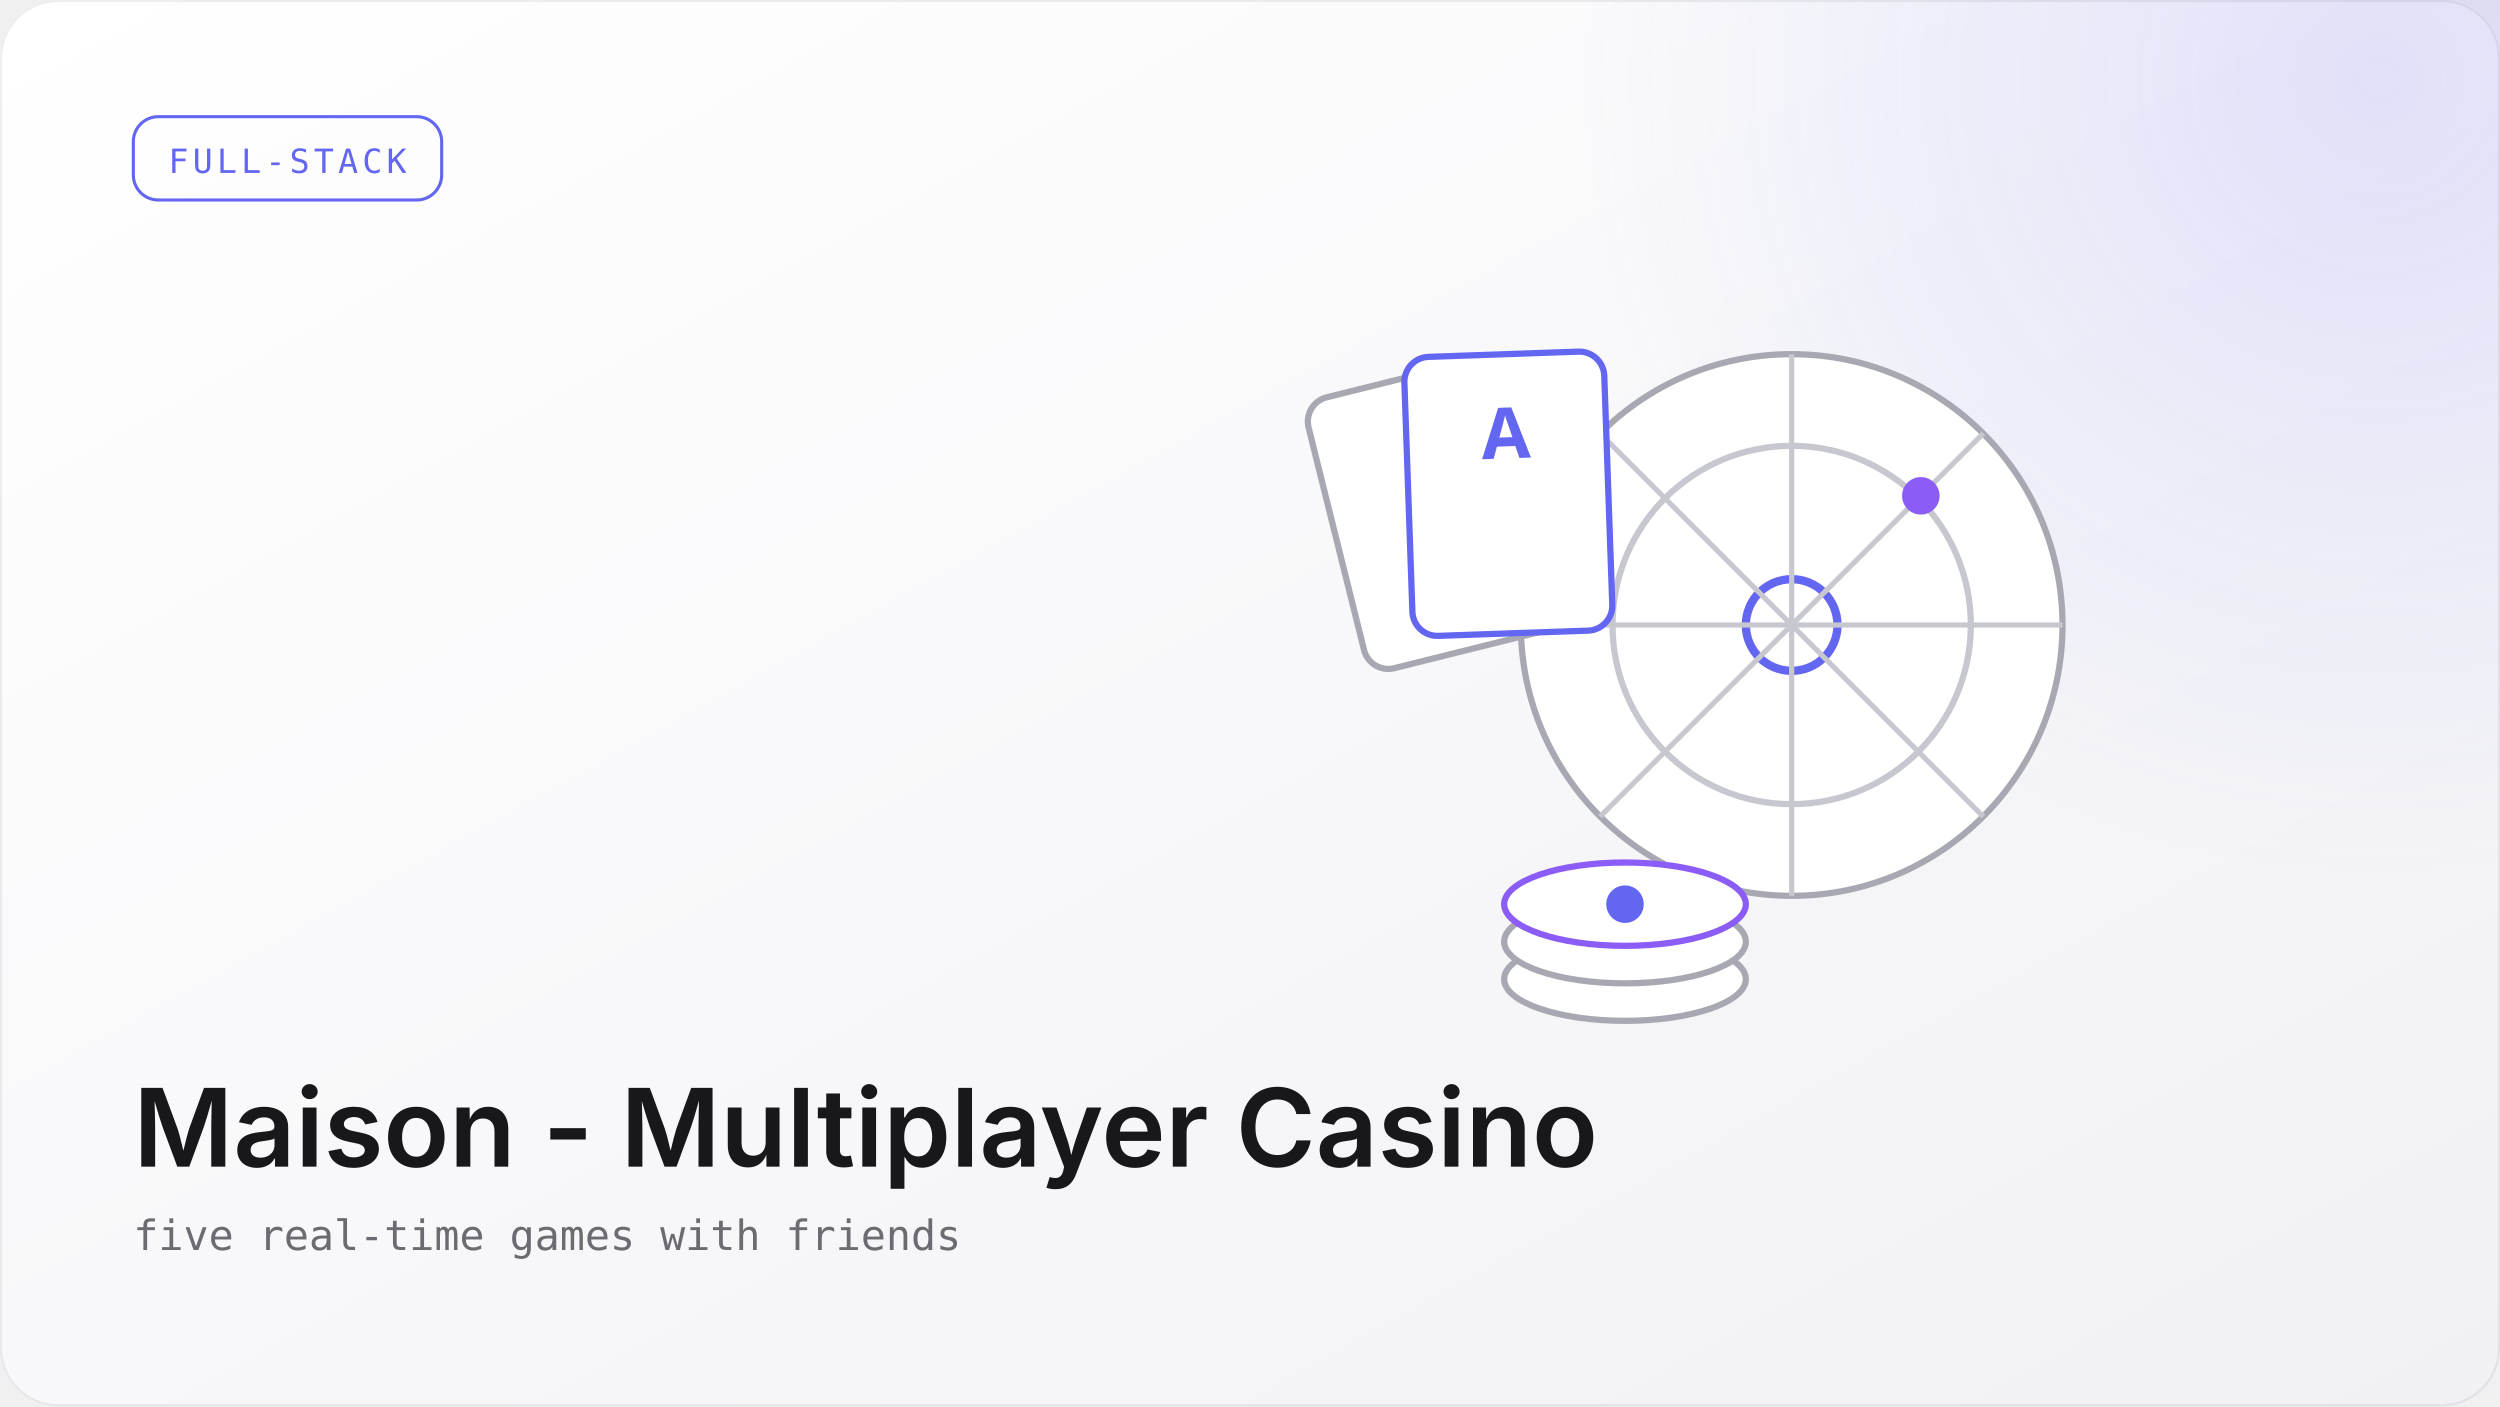
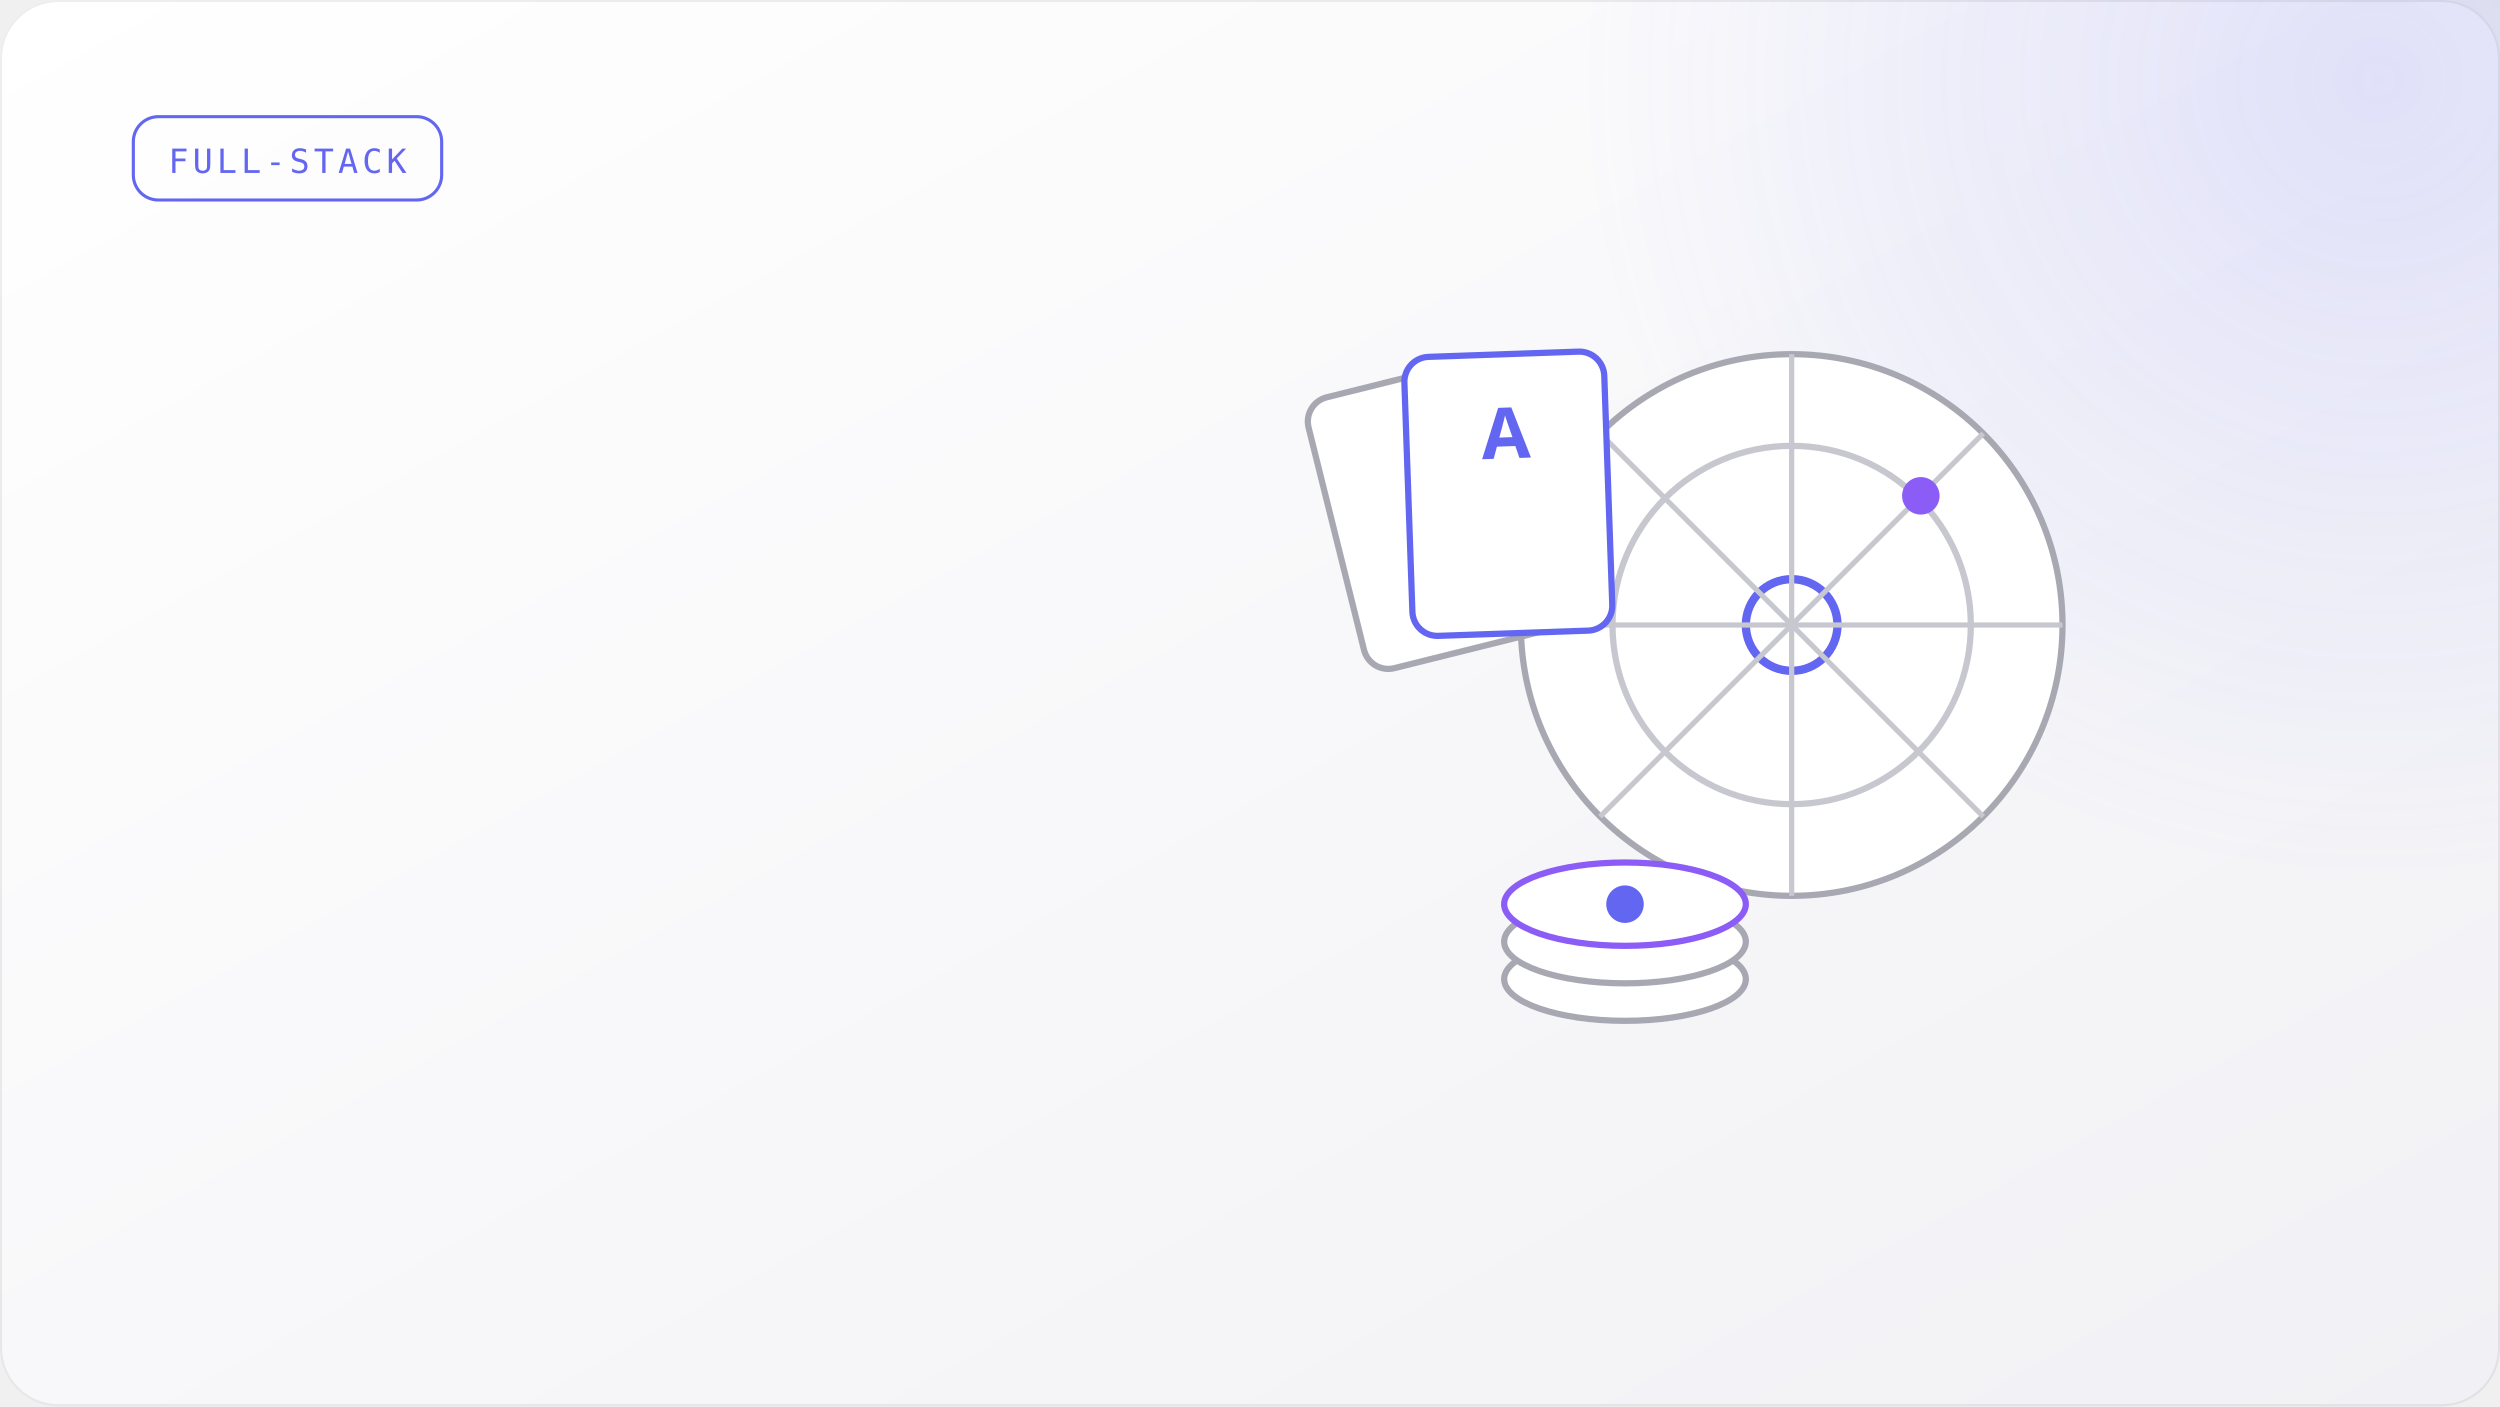
<svg xmlns="http://www.w3.org/2000/svg" viewBox="0 0 1200 675" width="1200" height="675" role="img" aria-label="Maison Multiplayer Casino cover">
  <defs>
    <linearGradient id="bg" x1="0" y1="0" x2="1" y2="1">
      <stop offset="0" stop-color="#ffffff" />
      <stop offset="1" stop-color="#f1f1f5" />
    </linearGradient>
    <linearGradient id="accent" x1="0" y1="0" x2="1" y2="1">
      <stop offset="0" stop-color="#6366F1" />
      <stop offset="1" stop-color="#8B5CF6" />
    </linearGradient>
    <radialGradient id="glow" cx="0.5" cy="0.5" r="0.5">
      <stop offset="0" stop-color="rgba(99,102,241,0.16)" />
      <stop offset="1" stop-color="rgba(99,102,241,0)" />
    </radialGradient>
  </defs>
  <rect x="0" y="0" width="1200" height="675" rx="28" fill="url(#bg)" />
  <circle cx="1140" cy="40" r="380" fill="url(#glow)" />
  <rect x="0.5" y="0.5" width="1199" height="674" rx="27.5" fill="none" stroke="rgba(0,0,0,0.07)" stroke-width="1" />
  <circle cx="860" cy="300" r="130" fill="#ffffff" stroke="#a8a8b2" stroke-width="3" />
  <circle cx="860" cy="300" r="86" fill="none" stroke="#c7c7cf" stroke-width="3" />
  <circle cx="860" cy="300" r="22" fill="none" stroke="#6366F1" stroke-width="4" />
  <g stroke="#c7c7cf" stroke-width="2.5">
    <line x1="860" y1="170" x2="860" y2="430" />
    <line x1="730" y1="300" x2="990" y2="300" />
    <line x1="768" y1="208" x2="952" y2="392" />
    <line x1="952" y1="208" x2="768" y2="392" />
  </g>
  <circle cx="922" cy="238" r="9" fill="#8B5CF6" />
  <g>
    <rect x="640" y="180" width="96" height="134" rx="12" fill="#ffffff" stroke="#a8a8b2" stroke-width="3" transform="rotate(-14 688 247)" />
    <rect x="676" y="170" width="96" height="134" rx="12" fill="#ffffff" stroke="#6366F1" stroke-width="3" transform="rotate(-2 724 237)" />
    <text x="712" y="220" font-family="'Space Grotesk',sans-serif" font-size="34" font-weight="700" fill="#6366F1" transform="rotate(-2 724 237)">A</text>
  </g>
  <g>
    <ellipse cx="780" cy="470" rx="58" ry="20" fill="#ffffff" stroke="#a8a8b2" stroke-width="3" />
    <ellipse cx="780" cy="452" rx="58" ry="20" fill="#ffffff" stroke="#a8a8b2" stroke-width="3" />
    <ellipse cx="780" cy="434" rx="58" ry="20" fill="#ffffff" stroke="#8B5CF6" stroke-width="3" />
    <circle cx="780" cy="434" r="9" fill="#6366F1" />
  </g>
  <g transform="translate(64,56)">
    <rect x="0" y="0" width="148" height="40" rx="12" fill="none" stroke="#6366F1" stroke-width="1.5" />
    <text x="74" y="27" text-anchor="middle" font-family="'JetBrains Mono',monospace" font-size="16" letter-spacing="2" fill="#6366F1">FULL-STACK</text>
  </g>
-   <text x="64" y="560" font-family="'Space Grotesk','Inter',sans-serif" font-size="52" font-weight="600" fill="#18181b">Maison - Multiplayer Casino</text>
-   <text x="64" y="600" font-family="'JetBrains Mono',monospace" font-size="20" fill="#6b6b72">five real-time games with friends</text>
</svg>
